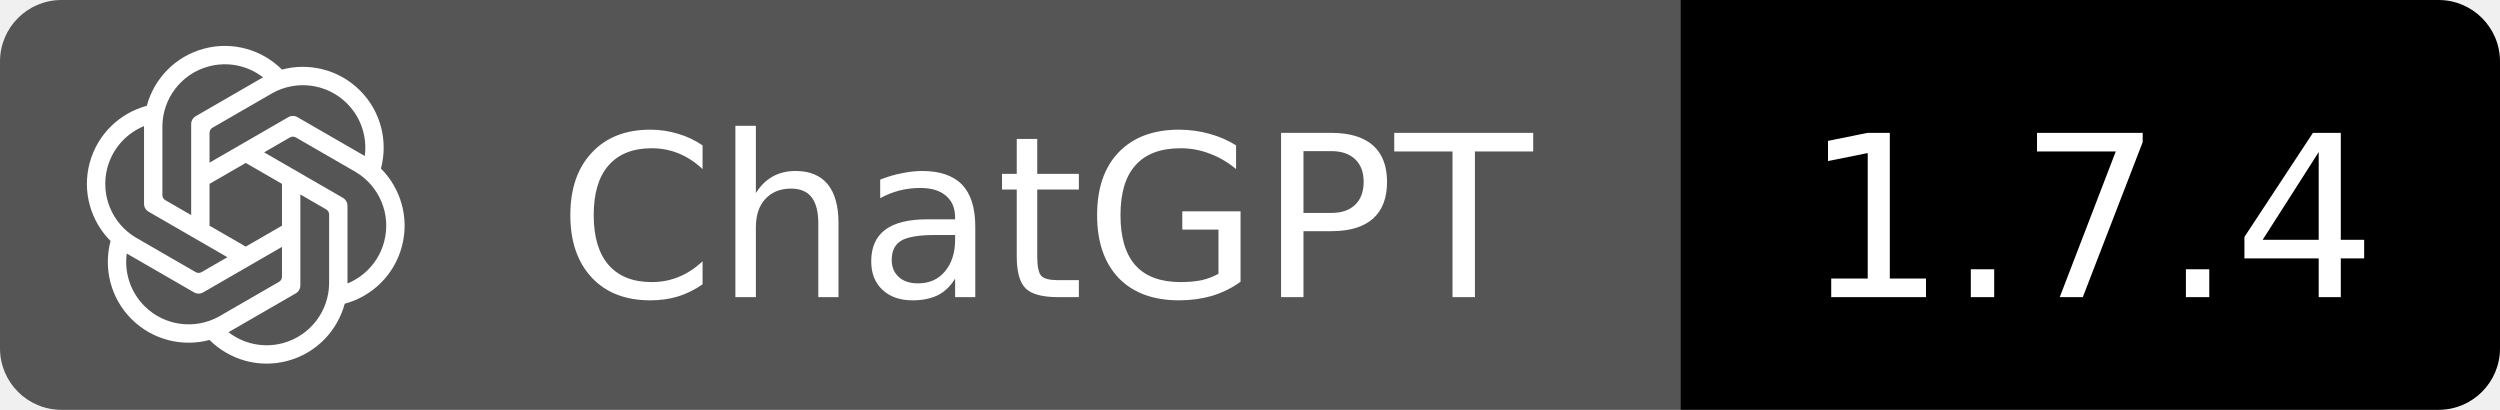
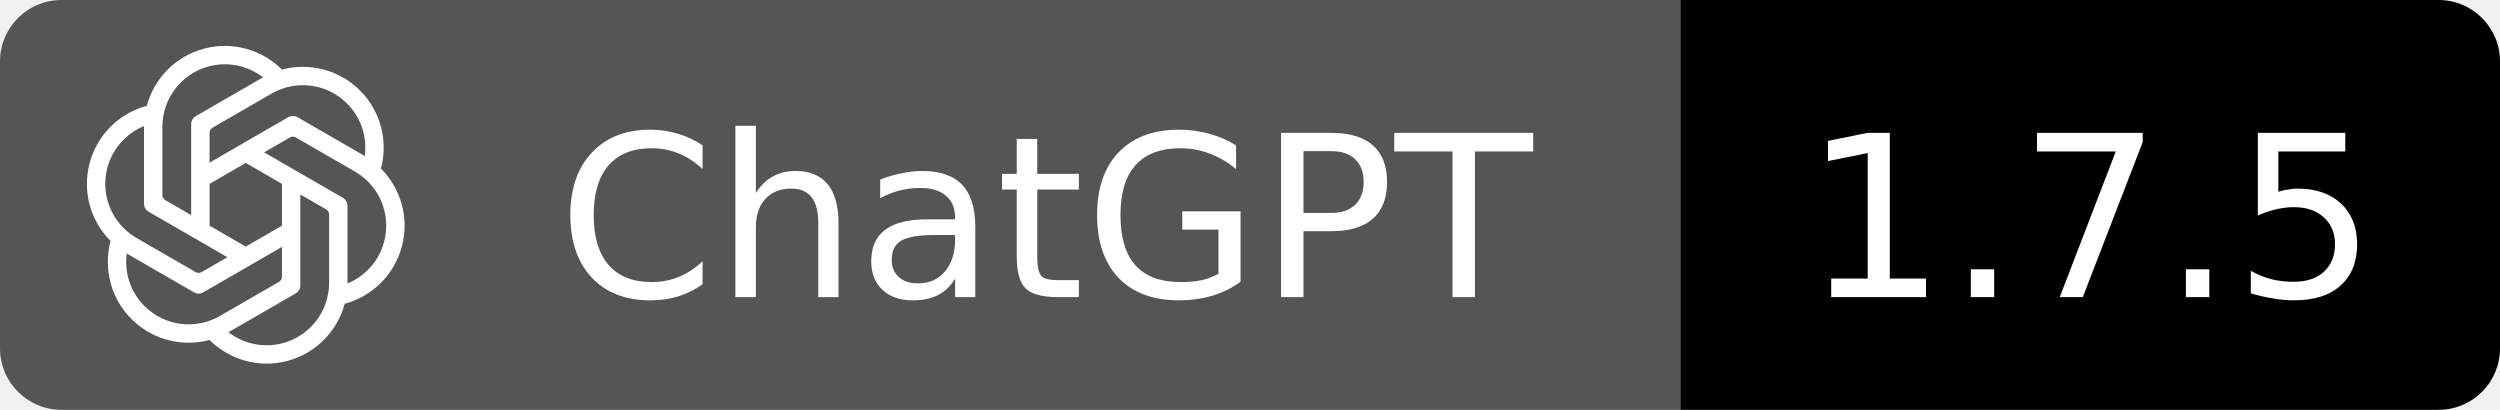
- <svg xmlns="http://www.w3.org/2000/svg" width="122" height="20" role="img" aria-label="ChatGPT plugin 1.7.4">
+ <svg xmlns="http://www.w3.org/2000/svg" width="122" height="20" role="img" aria-label="ChatGPT plugin 1.7.5">
  <clipPath id="r">
    <rect width="122" height="20" rx="3" />
  </clipPath>
  <g clip-path="url(#r)">
    <rect width="82" height="20" fill="#555" />
    <rect x="82" width="40" height="20" fill="#000" />
  </g>
  <svg x="4" y="2" width="16" height="16" viewBox="175 175 366 366" aria-hidden="true">
    <path d="M508.749 317.399C516.777 287.314 508.991 253.884 485.389 230.282C461.788 206.681 428.36 198.895 398.273 206.923C376.231 184.928 343.39 174.956 311.148 183.596C278.906 192.234 255.45 217.292 247.36 247.361C217.291 255.451 192.233 278.91 183.595 311.149C174.957 343.391 184.927 376.232 206.924 398.274C198.896 428.359 206.683 461.789 230.284 485.391C253.885 508.992 287.313 516.779 317.401 508.75C339.442 530.745 372.286 540.717 404.525 532.079C436.767 523.441 460.223 498.384 468.313 468.315C498.383 460.224 523.44 436.766 532.078 404.526C540.716 372.285 530.747 339.443 508.749 317.402V317.399ZM470.899 244.776C486.892 260.77 493.488 282.601 490.687 303.412L415.577 260.046C412.411 258.218 408.509 258.218 405.345 260.046L317.401 310.82V277.526C317.401 275.191 318.652 273.005 320.676 271.837L387.644 233.174C414.178 218.353 448.346 222.223 470.901 244.776H470.899ZM357.837 311.144L398.275 334.491V381.185L357.837 404.532L317.398 381.185V334.491L357.837 311.144ZM264.776 269.693C265.207 239.305 285.644 211.649 316.453 203.393C338.3 197.54 360.505 202.744 377.127 215.573L302.014 258.937C298.848 260.764 296.898 264.144 296.898 267.798V369.346L268.065 352.699C266.043 351.531 264.776 349.353 264.776 347.017V269.691V269.693ZM203.391 316.454C209.244 294.608 224.854 277.978 244.276 269.999V356.73C244.276 360.384 246.226 363.763 249.392 365.591L337.337 416.365L308.503 433.013C306.481 434.181 303.961 434.188 301.939 433.02L234.971 394.357C208.868 378.789 195.138 347.261 203.391 316.454ZM244.775 470.9C228.781 454.906 222.186 433.075 224.986 412.264L300.096 455.63C303.263 457.457 307.164 457.457 310.328 455.63L398.273 404.856V438.149C398.273 440.485 397.022 442.671 394.997 443.839L328.029 482.502C301.495 497.322 267.327 493.452 244.772 470.9H244.775ZM450.897 445.982C450.466 476.371 430.029 504.027 399.22 512.283C377.373 518.136 355.168 512.932 338.547 500.102L413.659 456.738C416.826 454.911 418.775 451.532 418.775 447.877V346.329L447.609 362.977C449.631 364.145 450.897 366.323 450.897 368.659V445.985V445.982ZM512.282 399.221C506.429 421.068 490.819 437.697 471.397 445.676V358.946C471.397 355.292 469.448 351.912 466.281 350.085L378.336 299.311L407.17 282.663C409.192 281.495 411.712 281.487 413.734 282.655L480.702 321.318C506.805 336.887 520.536 368.415 512.282 399.221Z" fill="#fff" />
  </svg>
  <g fill="#fff" text-anchor="middle" font-family="Verdana,Geneva,DejaVu Sans,sans-serif" font-size="11">
    <text x="51" y="14.5">ChatGPT</text>
-     <text x="102" y="14.5">1.7.4</text>
+     <text x="102" y="14.5">1.7.5</text>
  </g>
</svg>
